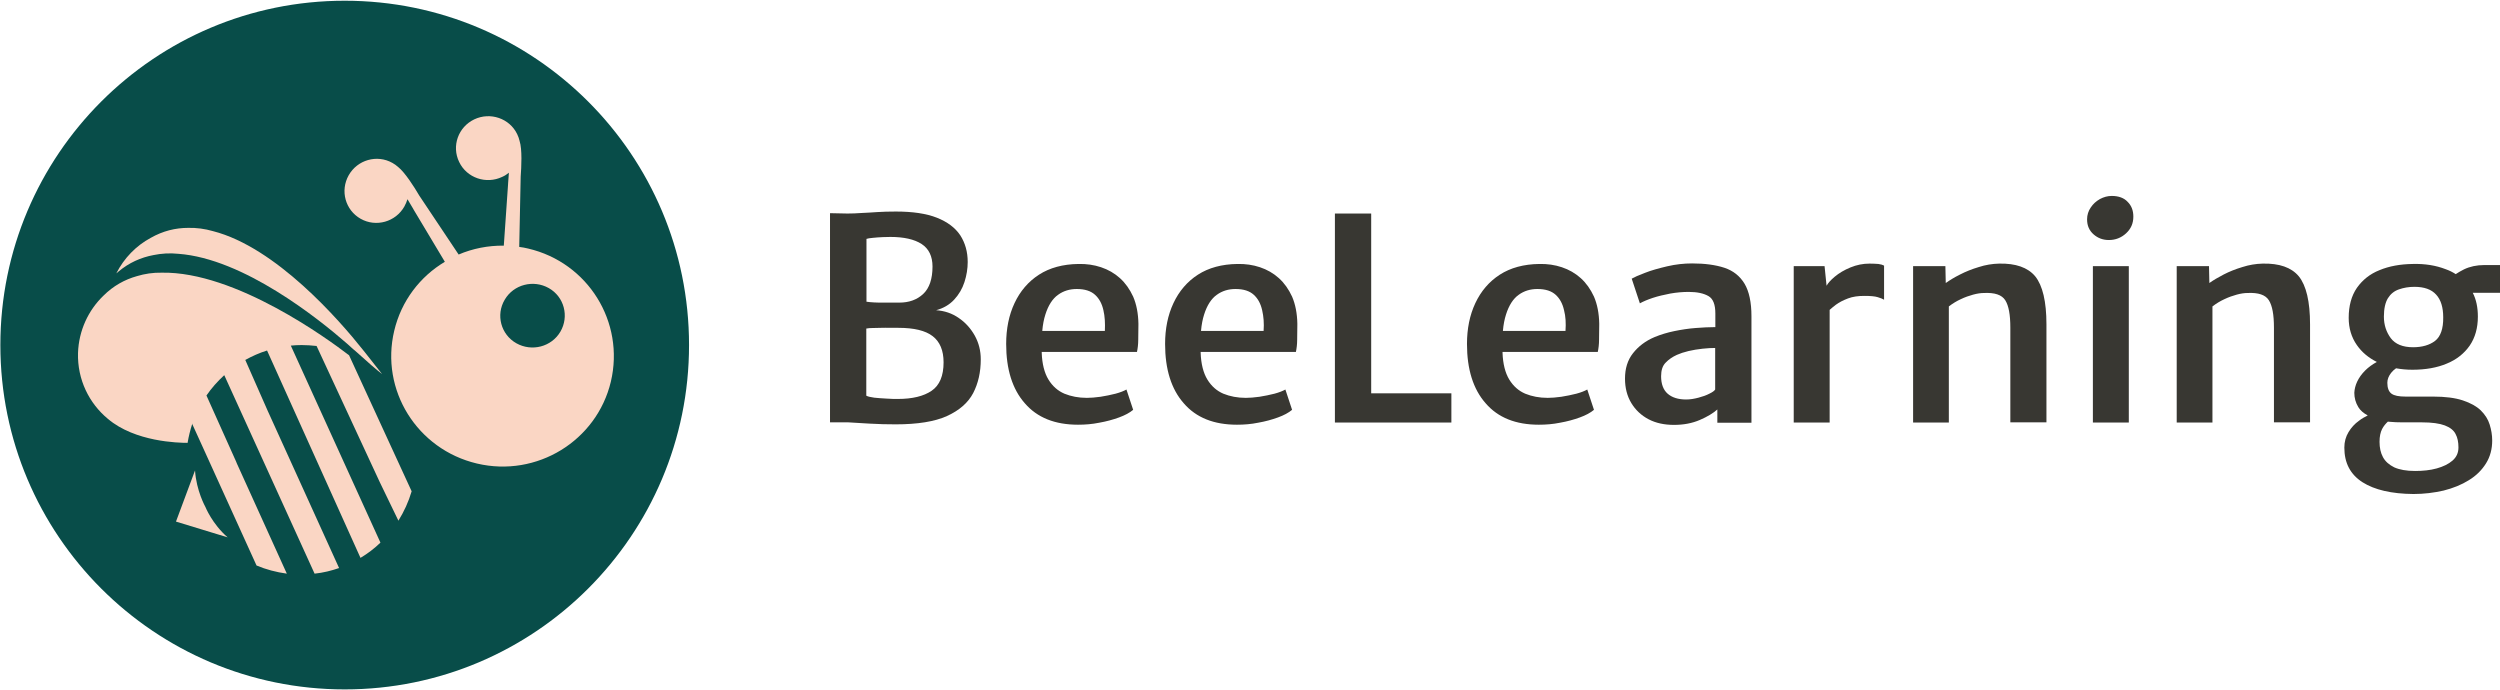
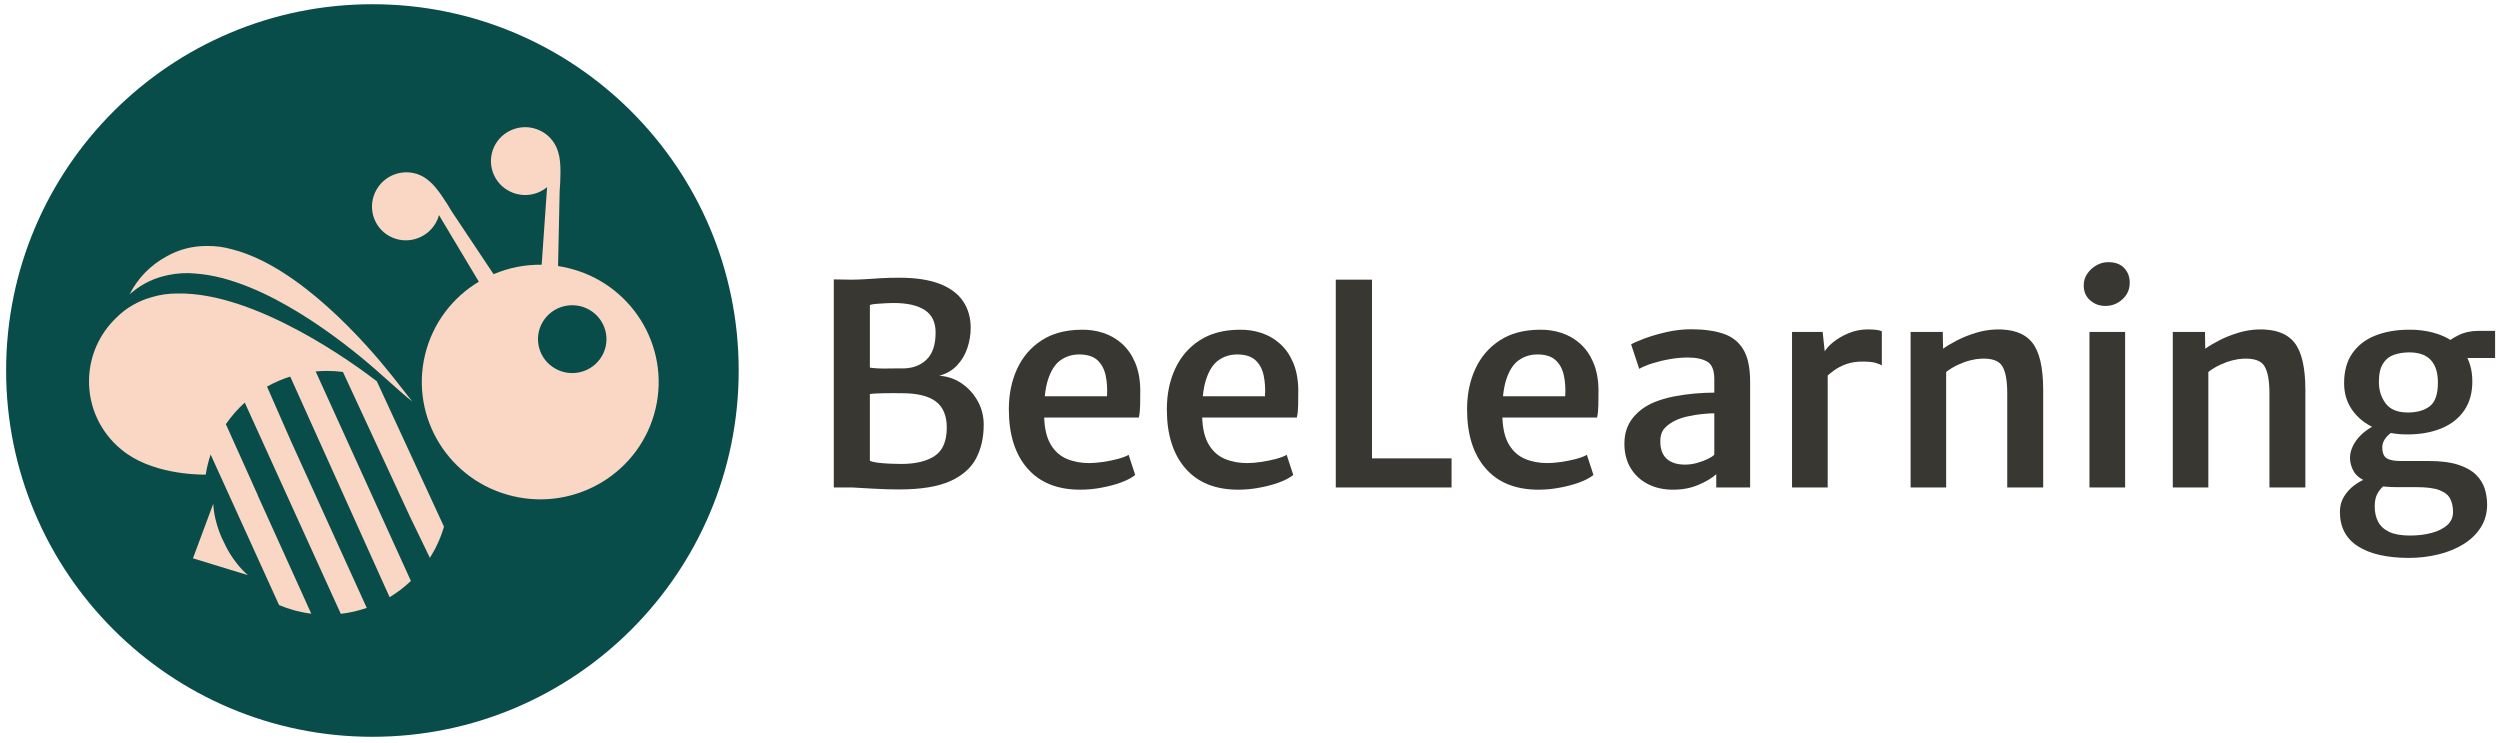
- <svg xmlns="http://www.w3.org/2000/svg" version="1.1" id="Calque_1" x="0px" y="0px" viewBox="0 0 1378 380" style="enable-background:new 0 0 1378 380;" xml:space="preserve">
+ <svg xmlns="http://www.w3.org/2000/svg" version="1.1" id="Calque_1" x="0px" y="0px" viewBox="0 0 1280 380" style="enable-background:new 0 0 1280 380;" xml:space="preserve">
  <style type="text/css">
	.st0{fill:#084D49;}
	.st1{fill:#FAD6C4;}
	.st2{fill:#383732;}
</style>
  <g>
-     <circle class="st0" cx="190" cy="190.2" r="189.8" />
+     <circle class="st0" cx="190.67" cy="189.7" r="187.54" />
    <g>
-       <path class="st1" d="M192.4,195.8C192.4,195.8,192.3,195.8,192.4,195.8L192.4,195.8C192.3,195.8,192.3,195.8,192.4,195.8    c-0.3-0.2-0.5-0.4-0.7-0.5c-10.2-7.8-61.8-45.8-102.6-45c-4.7-0.1-9.3,0.6-13.6,1.9c-6.8,1.9-13.1,5.4-18.5,10.8l0,0    c-8.3,8-13.6,19.2-14,31.6c-0.4,14.6,6.1,27.7,16.5,36.3c15,12.7,38.9,13.2,43.9,13.2c0,0,0,0,0,0c0.6-3.6,1.5-7.2,2.6-10.6    l0.1,0.1c-0.1,0.1-0.1,0.2-0.1,0.2l5.1,11.2l0,0l0,0l30.3,66.7c5.2,2.2,10.9,3.7,16.7,4.5l-27.8-61.3l0.1,0.1l-16.6-37    c2.8-4.1,6.1-7.8,9.8-11.2l0.2,0.4l0,0l49.6,109c4.7-0.5,9.2-1.6,13.5-3.1l-39-85.9l-0.1-0.2l-12.6-28.6c3.8-2.1,7.8-3.9,12-5.2    l51.5,114.3c4-2.4,7.7-5.2,11-8.4l-49.4-108.6c2-0.2,3.9-0.3,6-0.3c2.8,0,5.5,0.2,8.2,0.5l34.8,75l10.3,21.3    c3.1-5,5.6-10.4,7.3-16.2L192.4,195.8C192.3,195.8,192.4,195.8,192.4,195.8z" />
-       <path class="st1" d="M65.3,149.7c5.8-4.9,12.4-7.8,19.3-9.1c4.4-0.9,9-1.2,13.7-0.7c35.8,2.6,77.2,35.7,93.1,49.6l0,0l0,0    c1.2,1.1,2.3,2.1,3.2,2.9l1.1,0.9l0,0l9,8l0,0c2.1,1.8,4.2,3.6,5.9,4.9l-7.8-9.9c-0.8-1-1.6-2.1-2.7-3.4l0,0l0,0    c-13.1-16.5-48-56.6-82.7-65.5c-4.5-1.3-9.1-1.9-13.6-1.8c-7.1,0-14,1.7-20.7,5.5l0,0c-8,4.3-14.7,11.1-19,19.6    C64.5,150.4,64.9,150,65.3,149.7L65.3,149.7z" />
-       <path class="st1" d="M291.1,137c-1.6-0.4-3.2-0.7-4.9-0.9l0.8-38.7c0.4-5.5,0.9-15-0.6-19.7c-0.3-1.2-0.7-2.5-1.3-3.7    c-4.2-8.8-14.9-12.4-23.7-8.2c-8.8,4.2-12.6,14.7-8.3,23.5c4.2,8.8,14.9,12.4,23.7,8.2c1.4-0.6,2.6-1.4,3.7-2.3l-0.4,5.4l0,0    l-0.1,1.6l0,0l-2.3,33.2c-8.7-0.1-17.2,1.6-24.9,4.9l-21.7-32.5c-2.8-4.8-7.9-12.8-11.7-15.8c-0.9-0.8-2-1.6-3.1-2.2    c-8.5-4.8-19.3-1.7-24.1,6.8s-1.9,19.2,6.6,24s19.3,1.7,24.1-6.8c0.7-1.3,1.3-2.7,1.7-4l2.8,4.7l0,0l0.8,1.4l0,0l17,28.4    c-13.6,8.1-24,21.5-27.9,38c-7.8,32.7,12.6,65.4,45.6,73.2s66-12.5,73.8-45.1C344.5,177.5,324.1,144.7,291.1,137z M308.9,182.8    c-4.9,8.4-15.8,11.2-24.3,6.4s-11.4-15.6-6.4-24c4.9-8.4,15.8-11.2,24.3-6.4S313.8,174.4,308.9,182.8z" />
-       <path class="st1" d="M113.2,279.4c0,0-5-8.9-5.7-20.1L97,287.5l28.5,8.7C117,288.9,113.2,279.4,113.2,279.4z" />
+       <path class="st1" d="M193.04,195.31c-0.02-0.02-0.05-0.04-0.08-0.06l0-0.01c0,0-0.01,0-0.01-0.01c-0.18-0.14-0.38-0.3-0.61-0.47    c-10.04-7.71-61.05-45.24-101.31-44.49c-4.67-0.05-9.18,0.62-13.44,1.9c-6.73,1.91-12.91,5.33-18.22,10.68l0,0    c-8.22,7.91-13.46,18.93-13.78,31.24c-0.38,14.39,6.03,27.38,16.32,35.89c14.84,12.59,38.43,13.07,43.37,13.03    c0.01,0,0.03,0,0.04,0c0.57-3.6,1.44-7.1,2.59-10.48l0.05,0.12c-0.05,0.11-0.07,0.17-0.07,0.17l5.05,11.1l0,0h0l29.94,65.87    c5.18,2.19,10.72,3.7,16.5,4.42l-27.42-60.58l0.09,0.05l-16.41-36.51c2.79-4.05,6.04-7.75,9.68-11.04l0.2,0.44c0,0,0,0,0,0    l48.96,107.71c4.6-0.53,9.05-1.56,13.3-3.03l-38.56-84.83l-0.1-0.21l-12.4-28.27c3.74-2.1,7.71-3.83,11.87-5.14l50.89,112.96    c3.93-2.37,7.59-5.16,10.9-8.31l-48.76-107.27c1.94-0.18,3.9-0.27,5.89-0.27c2.74,0,5.43,0.18,8.07,0.52l34.33,74.11l10.19,21.08    c3.11-4.9,5.56-10.27,7.22-15.97l-34.35-74.37C193,195.29,193.02,195.3,193.04,195.31z" />
+       <path class="st1" d="M67.47,149.75c5.78-4.85,12.24-7.71,19.11-9c4.35-0.89,8.91-1.15,13.56-0.69c35.33,2.52,76.3,35.31,91.98,49    h0l0,0c1.23,1.08,2.31,2.03,3.21,2.85l1.06,0.94l0,0l8.87,7.87l0,0c2.09,1.81,4.19,3.57,5.81,4.84l-7.71-9.82    c-0.74-0.96-1.63-2.1-2.65-3.38l0,0v0c-12.97-16.27-47.41-55.86-81.72-64.67c-4.49-1.29-9.02-1.85-13.46-1.75    c-6.99,0.04-13.86,1.69-20.41,5.44l0,0c-7.91,4.28-14.54,10.93-18.76,19.32C66.72,150.37,67.1,150.06,67.47,149.75L67.47,149.75z" />
+       <path class="st1" d="M290.55,137.15c-1.61-0.38-3.21-0.68-4.82-0.93l0.81-38.24c0.43-5.44,0.89-14.84-0.57-19.41    c-0.29-1.22-0.71-2.43-1.28-3.6c-4.19-8.65-14.67-12.29-23.39-8.14c-8.73,4.15-12.4,14.53-8.21,23.17    c4.19,8.65,14.67,12.29,23.39,8.14c1.33-0.63,2.55-1.42,3.64-2.31l-0.39,5.38v0l-0.11,1.56l0,0l-2.29,32.76    c-8.6-0.11-16.97,1.6-24.62,4.85l-21.43-32.13c-2.76-4.71-7.77-12.68-11.58-15.59c-0.93-0.84-1.97-1.59-3.11-2.23    c-8.39-4.69-19.06-1.69-23.84,6.71s-1.85,19.01,6.53,23.7c8.39,4.69,19.06,1.69,23.84-6.71c0.73-1.28,1.28-2.62,1.66-3.98    l2.76,4.64l0,0l0.8,1.34l0,0l16.82,28.09c-13.4,8.05-23.66,21.21-27.56,37.52c-7.7,32.28,12.47,64.65,45.06,72.3    c32.59,7.65,65.25-12.32,72.95-44.6C343.31,177.16,323.14,144.79,290.55,137.15z M308.14,182.37    c-4.86,8.29-15.59,11.11-23.96,6.29c-8.37-4.82-11.22-15.45-6.36-23.74s15.59-11.11,23.96-6.29    C310.15,163.45,313,174.08,308.14,182.37z" />
+       <path class="st1" d="M114.77,277.85c0,0-4.98-8.8-5.59-19.9l-10.39,27.91l28.12,8.61C118.61,287.23,114.77,277.85,114.77,277.85z" />
    </g>
  </g>
  <g>
-     <path class="st2" d="M528.5,175.3c-3.7-2.6-7.9-4-12.5-4.3c4-1.1,7.3-3,9.9-5.8c2.6-2.8,4.5-6,5.7-9.7c1.2-3.7,1.8-7.4,1.8-11.1   c0-5.6-1.4-10.5-4.1-14.7c-2.8-4.2-7.1-7.4-12.9-9.7c-5.8-2.3-13.4-3.4-22.6-3.4c-3.8,0-7.3,0.1-10.3,0.3c-3.1,0.2-5.9,0.4-8.6,0.5   c-2.7,0.2-5.3,0.3-7.8,0.3l-9.6-0.2v115.3h10.1c2.8,0.2,6.7,0.4,11.7,0.7c5,0.3,9.8,0.4,14.4,0.4c12,0,21.5-1.5,28.3-4.6   c6.8-3.1,11.6-7.3,14.4-12.6c2.8-5.4,4.2-11.6,4.2-18.6c0-4.8-1.1-9.1-3.3-13.1C535.1,181.1,532.2,177.8,528.5,175.3z M477.5,131.7   c0.7-0.2,1.9-0.5,3.6-0.6c1.8-0.2,3.6-0.3,5.5-0.4c1.9-0.1,3.3-0.1,4.2-0.1c7.4,0,13.2,1.3,17.2,3.9c4,2.6,6,6.8,6,12.4   c0,6.8-1.7,11.9-5.1,15.1c-3.4,3.2-7.8,4.8-13.2,4.8c-1.2,0-2.6,0-4.2,0c-1.5,0-3.2,0-4.8,0c-1.7,0-3.3,0-4.9-0.1   c-1.6-0.1-3-0.2-4.2-0.4V131.7z M513.5,215.4c-4.4,3-10.6,4.5-18.6,4.5c-1.8,0-3.9,0-6.3-0.2c-2.4-0.1-4.6-0.3-6.7-0.5   c-2.1-0.3-3.5-0.6-4.4-1.1h0v-37c1-0.2,2.2-0.3,3.6-0.3s3-0.1,4.6-0.1c1.7,0,3.3-0.1,5,0c1.6,0,3.1,0,4.5,0   c8.6,0,14.9,1.5,18.9,4.6c4,3.1,6,7.9,6,14.4C520.1,207.2,517.9,212.4,513.5,215.4z" />
-     <path class="st2" d="M617.3,153.3c-3-2.7-6.5-4.7-10.4-6c-3.9-1.3-8-1.9-12.4-1.8c-8.6,0.1-15.9,2.1-21.8,5.9   c-5.9,3.8-10.4,9.1-13.5,15.7c-3.1,6.6-4.6,14.1-4.6,22.5c0,13.9,3.4,24.9,10.3,32.7c6.8,7.9,16.6,11.8,29.3,11.8   c3.9,0,7.8-0.3,11.7-1.1c4-0.7,7.6-1.7,10.9-2.9s5.9-2.6,7.8-4.2l-3.7-11.2c-1.4,0.8-3.4,1.6-6,2.3c-2.6,0.7-5.4,1.2-8.3,1.7   c-2.9,0.4-5.4,0.6-7.5,0.6c-4.6,0-8.7-0.8-12.4-2.3c-3.7-1.6-6.6-4.2-8.8-7.8c-2.2-3.6-3.5-8.6-3.7-14.8c0-0.1,0-0.3,0-0.4h52.5   c0.4-1.9,0.7-4.2,0.7-6.8c0-2.6,0.1-5.5,0.1-8.7c-0.1-5.8-1.1-10.8-2.9-15C622.7,159.4,620.3,156,617.3,153.3z M609,182.4h-34.5   c0.3-3.5,0.9-6.5,1.7-9c1.6-5.1,4-8.8,7-10.9c3-2.2,6.5-3.2,10.3-3.2c4.5,0,7.8,1.1,10.1,3.2c2.3,2.1,3.8,4.9,4.6,8.5   C609,174.4,609.2,178.2,609,182.4z" />
-     <path class="st2" d="M704.9,153.3c-3-2.7-6.5-4.7-10.4-6c-3.9-1.3-8-1.9-12.4-1.8c-8.6,0.1-15.9,2.1-21.8,5.9   c-5.9,3.8-10.4,9.1-13.5,15.7c-3.1,6.6-4.6,14.1-4.6,22.5c0,13.9,3.4,24.9,10.3,32.7c6.8,7.9,16.6,11.8,29.3,11.8   c3.9,0,7.8-0.3,11.7-1.1c4-0.7,7.6-1.7,10.9-2.9s5.9-2.6,7.8-4.2l-3.7-11.2c-1.4,0.8-3.4,1.6-6,2.3c-2.6,0.7-5.4,1.2-8.3,1.7   c-2.9,0.4-5.4,0.6-7.5,0.6c-4.6,0-8.7-0.8-12.4-2.3c-3.7-1.6-6.6-4.2-8.8-7.8c-2.2-3.6-3.5-8.6-3.7-14.8c0-0.1,0-0.3,0-0.4h52.5   c0.4-1.9,0.7-4.2,0.7-6.8c0-2.6,0.1-5.5,0.1-8.7c-0.1-5.8-1.1-10.8-2.9-15C710.3,159.4,707.9,156,704.9,153.3z M696.5,182.4H662   c0.3-3.5,0.9-6.5,1.7-9c1.6-5.1,4-8.8,7-10.9c3-2.2,6.5-3.2,10.3-3.2c4.5,0,7.8,1.1,10.1,3.2c2.3,2.1,3.8,4.9,4.6,8.5   C696.5,174.4,696.8,178.2,696.5,182.4z" />
-     <polygon class="st2" points="755.8,117.7 735.8,117.7 735.8,232.9 800,232.9 800,216.8 755.8,216.8  " />
-     <path class="st2" d="M871.3,153.3c-3-2.7-6.5-4.7-10.4-6c-3.9-1.3-8-1.9-12.4-1.8c-8.6,0.1-15.9,2.1-21.8,5.9   c-5.9,3.8-10.4,9.1-13.5,15.7c-3.1,6.6-4.6,14.1-4.6,22.5c0,13.9,3.4,24.9,10.3,32.7c6.8,7.9,16.6,11.8,29.3,11.8   c3.9,0,7.8-0.3,11.7-1.1c4-0.7,7.6-1.7,10.9-2.9s5.9-2.6,7.8-4.2l-3.7-11.2c-1.4,0.8-3.4,1.6-6,2.3c-2.6,0.7-5.4,1.2-8.3,1.7   c-2.9,0.4-5.4,0.6-7.5,0.6c-4.6,0-8.7-0.8-12.4-2.3c-3.7-1.6-6.6-4.2-8.8-7.8c-2.2-3.6-3.5-8.6-3.7-14.8c0-0.1,0-0.3,0-0.4h52.5   c0.4-1.9,0.7-4.2,0.7-6.8c0-2.6,0.1-5.5,0.1-8.7c-0.1-5.8-1.1-10.8-2.9-15C876.7,159.4,874.3,156,871.3,153.3z M862.9,182.4h-34.5   c0.3-3.5,0.9-6.5,1.7-9c1.6-5.1,4-8.8,7-10.9c3-2.2,6.5-3.2,10.3-3.2c4.5,0,7.8,1.1,10.1,3.2c2.3,2.1,3.8,4.9,4.6,8.5   C863,174.4,863.2,178.2,862.9,182.4z" />
-     <path class="st2" d="M950.5,147.6c-4.9-1.6-10.8-2.4-17.8-2.4c-4.5,0-9.1,0.5-13.8,1.6c-4.6,1.1-8.7,2.2-12.2,3.6   c-3.5,1.3-5.9,2.4-7.3,3.2l4.5,13.6c1.8-1,4.1-2,7.1-3c3-1,6.2-1.7,9.7-2.4c3.5-0.6,6.8-0.9,10.1-0.9c4.7,0,8.3,0.8,10.9,2.3   c2.6,1.5,3.8,4.7,3.8,9.6v7.5l0,0c-3.4,0-7,0.2-10.9,0.5c-3.9,0.3-7.8,0.9-11.7,1.7c-3.9,0.8-7.5,1.9-10.9,3.3   c-5,2.1-8.9,5.1-11.9,8.9s-4.4,8.5-4.4,14c0,5.2,1.2,9.7,3.5,13.5c2.3,3.8,5.5,6.8,9.5,8.9c4,2.1,8.7,3.1,14,3.1   c5.3,0,10-0.9,14.2-2.7c4.2-1.8,7.5-3.8,9.7-5.8l0,0v7.3h18.8v-58.7c0-7.7-1.3-13.7-3.8-17.9C959,152.1,955.3,149.2,950.5,147.6z    M942.2,217c-1.7,0.9-3.7,1.6-6,2.2c-2.3,0.6-4.5,1-6.8,1c-4.4,0-7.8-1.1-10.2-3.2c-2.4-2.1-3.6-5.4-3.6-9.6c0-3.3,0.8-5.8,2.5-7.5   c1.7-1.8,3.8-3.2,6.2-4.3c1.8-0.8,3.9-1.5,6.4-2.1c2.5-0.6,5.1-1,7.8-1.3c2.7-0.3,5-0.4,6.9-0.4l0,0v22.9   C945,215.4,943.9,216.2,942.2,217z" />
-     <path class="st2" d="M1030.5,145.3c-3.6,0-7.1,0.7-10.5,2.1c-3.4,1.4-6.3,3.1-8.8,5.2c-2,1.7-3.5,3.3-4.4,4.9l-1.1-10.8h-17v86.2   h19.8v-62.1c1-0.9,2.1-1.8,3.4-2.8c1.9-1.4,4.1-2.5,6.7-3.5s5.6-1.4,9-1.4s5.8,0.2,7.4,0.7c1.6,0.5,2.7,0.9,3.5,1.4v-18.8   c-0.7-0.4-1.7-0.7-3.1-0.9C1034,145.4,1032.4,145.3,1030.5,145.3z" />
-     <path class="st2" d="M1101.9,145.3c-3.8,0.1-7.5,0.7-11.2,1.9c-3.7,1.1-7.2,2.5-10.3,4.1c-3.2,1.6-5.8,3.2-7.9,4.7l-0.2-9.3h-17.8   v86.2h19.7v-64c2.1-1.6,4.2-2.9,6.6-4c2.3-1.1,4.6-1.9,6.8-2.5c2.2-0.6,4.2-0.9,5.9-0.9c6-0.3,9.9,1,11.8,4c1.9,3,2.8,8,2.8,15.1   v52.2h19.9v-54c0-12.6-2.1-21.4-6.2-26.5C1117.7,147.4,1111,145.1,1101.9,145.3z" />
-     <path class="st2" d="M1164,108c-2.3,0-4.4,0.6-6.5,1.7c-2.1,1.2-3.8,2.7-5.1,4.7c-1.3,1.9-2,4.1-2,6.5c0,3.5,1.2,6.2,3.6,8.3   c2.4,2.1,5.2,3.1,8.4,3.1c3.6,0,6.8-1.2,9.5-3.7c2.7-2.5,4-5.5,4-9.2c0-3.3-1-6-3.1-8.1C1170.8,109.1,1167.8,108,1164,108z" />
-     <rect x="1153.6" y="146.7" class="st2" width="19.8" height="86.2" />
-     <path class="st2" d="M1247.2,145.3c-3.8,0.1-7.5,0.7-11.2,1.9c-3.7,1.1-7.2,2.5-10.3,4.1s-5.8,3.2-7.9,4.7l-0.2-9.3h-17.8v86.2   h19.7v-64c2.1-1.6,4.2-2.9,6.6-4c2.3-1.1,4.6-1.9,6.8-2.5c2.2-0.6,4.2-0.9,5.9-0.9c6-0.3,9.9,1,11.8,4c1.9,3,2.8,8,2.8,15.1v52.2   h19.9v-54c0-12.6-2.1-21.4-6.2-26.5C1263,147.4,1256.4,145.1,1247.2,145.3z" />
-     <path class="st2" d="M1378.5,146.1h-9.2c-4.1,0-7.9,0.8-11.2,2.4c-1.8,0.9-3.3,1.8-4.5,2.6c-1.7-1.1-3.5-2-5.5-2.7   c-5.4-2.1-11.5-3.1-18.3-2.9c-6.8,0.1-12.9,1.2-18.2,3.4c-5.3,2.1-9.4,5.4-12.5,9.8c-3,4.4-4.5,9.9-4.5,16.5c0,5.7,1.5,10.7,4.5,15   c2.7,3.9,6.4,7,11,9.3c-2.5,1.4-4.6,2.9-6.4,4.7c-2,2-3.4,4-4.4,6.1c-1,2.1-1.5,4.2-1.6,6.2c0,2.8,0.7,5.4,2.2,7.9   c1.1,1.8,2.8,3.3,5.2,4.6c-1.6,0.8-3.3,1.7-4.8,2.9c-2.4,1.7-4.3,3.8-5.8,6.3c-1.5,2.5-2.3,5.3-2.3,8.5c0,8.5,3.3,14.8,10,19.1   c6.6,4.2,16,6.4,28.1,6.5c5.8,0,11.4-0.7,16.6-1.9c5.2-1.3,9.9-3.2,13.9-5.7c4.1-2.5,7.2-5.6,9.5-9.3c2.3-3.7,3.4-7.9,3.4-12.6   c0-3-0.5-5.9-1.4-8.8c-0.9-2.9-2.5-5.4-4.9-7.8c-2.4-2.3-5.7-4.1-9.9-5.5c-4.2-1.4-9.7-2.1-16.3-2.1H1326c-3.7,0-6.3-0.5-7.8-1.6   c-1.5-1.1-2.3-3.1-2.3-6c0-1.9,0.7-3.7,2.1-5.5c0.8-1,1.7-1.8,2.7-2.5c2.8,0.5,5.8,0.8,9,0.8c7.2,0,13.6-1.1,19-3.4   c5.4-2.2,9.6-5.6,12.6-9.9c3-4.4,4.5-9.7,4.5-16c0-5-0.9-9.4-2.8-13.1h15.4V146.1z M1334.9,232.8c5.6,0,9.8,0.6,12.7,1.7   s4.9,2.7,5.9,4.7c1.1,2,1.6,4.5,1.6,7.4c0,3-1.1,5.4-3.3,7.3c-2.2,1.9-5.1,3.3-8.7,4.3c-3.6,1-7.6,1.4-11.9,1.4   c-4.8,0-8.6-0.7-11.5-2c-2.8-1.4-4.9-3.2-6.2-5.6c-1.3-2.4-1.9-5.2-1.9-8.5c0-2.9,0.5-5.2,1.4-7c0.9-1.7,2-3,3.2-4.1   c0.4,0,0.7,0.1,1.1,0.1c2,0.2,4.3,0.3,7,0.3H1334.9z M1342.2,187.9c-3,2.3-7.1,3.5-12.1,3.5c-5.7,0-9.8-1.7-12.3-5   c-2.5-3.4-3.8-7.3-3.8-11.9c0-4.4,0.8-7.8,2.2-10.1c1.5-2.4,3.5-4,6.1-4.9c2.6-0.9,5.4-1.4,8.5-1.4c5.4,0,9.4,1.4,12,4.3   c2.6,2.8,3.9,7,3.9,12.5C1346.8,181.2,1345.2,185.6,1342.2,187.9z" />
+     <path class="st2" d="M426.9,249.57V143.05l8.88,0.14c2.34,0,4.74-0.08,7.2-0.24c2.46-0.17,5.09-0.34,7.91-0.5   c2.81-0.17,5.99-0.26,9.52-0.26c8.49,0,15.44,1.06,20.83,3.18c5.4,2.13,9.36,5.12,11.92,8.95c2.55,3.85,3.83,8.37,3.83,13.58   c0,3.44-0.56,6.85-1.68,10.23c-1.12,3.39-2.87,6.36-5.26,8.91c-2.38,2.55-5.44,4.33-9.16,5.34c4.3,0.29,8.15,1.61,11.57,3.97   c3.41,2.37,6.13,5.38,8.16,9.05c2.03,3.68,3.04,7.71,3.04,12.1c0,6.5-1.3,12.22-3.9,17.19c-2.6,4.96-7.04,8.86-13.31,11.68   c-6.28,2.81-14.98,4.22-26.1,4.22c-4.3,0-8.73-0.13-13.32-0.4c-4.58-0.26-8.19-0.47-10.81-0.61H426.9z M445.38,188.22   c1.14,0.19,2.44,0.31,3.9,0.38c1.46,0.08,2.96,0.1,4.51,0.08c1.56-0.02,3.05-0.05,4.47-0.05c1.43,0,2.72,0,3.87,0   c5.01,0,9.08-1.49,12.21-4.47c3.13-2.97,4.69-7.62,4.69-13.92c0-5.24-1.85-9.08-5.55-11.49c-3.7-2.4-8.99-3.61-15.86-3.61   c-0.82,0-2.09,0.03-3.83,0.1s-3.42,0.19-5.05,0.33c-1.62,0.14-2.74,0.34-3.36,0.57V188.22z M445.38,235.89   c0.76,0.43,2.11,0.77,4.04,1.01c1.93,0.23,4,0.4,6.19,0.5c2.19,0.09,4.13,0.14,5.8,0.14c7.35,0,13.08-1.38,17.18-4.11   c4.11-2.75,6.16-7.59,6.16-14.51c0-6.06-1.86-10.51-5.58-13.34c-3.72-2.84-9.55-4.26-17.47-4.26c-1.24,0-2.62-0.01-4.15-0.03   c-1.53-0.02-3.06-0.01-4.59,0.03c-1.53,0.05-2.95,0.09-4.26,0.14c-1.31,0.05-2.42,0.15-3.33,0.29V235.89z" />
+     <path class="st2" d="M553.12,250.72c-11.75,0-20.78-3.64-27.1-10.92c-6.33-7.27-9.49-17.36-9.49-30.24   c0-7.74,1.42-14.66,4.26-20.76c2.84-6.12,6.99-10.94,12.46-14.5c5.47-3.57,12.18-5.38,20.15-5.48c4.06-0.1,7.88,0.45,11.49,1.64   c3.6,1.19,6.8,3.04,9.59,5.55c2.8,2.51,5.03,5.71,6.69,9.59c1.67,3.89,2.56,8.52,2.65,13.85c0,2.96-0.02,5.65-0.07,8.05   c-0.05,2.41-0.26,4.51-0.65,6.27h-56.27l1.43-10.88h38.52c0.23-3.82,0.01-7.36-0.68-10.63c-0.69-3.27-2.1-5.88-4.22-7.84   c-2.13-1.96-5.24-2.94-9.35-2.94c-3.58,0-6.76,0.99-9.56,2.97c-2.79,1.98-4.94,5.35-6.44,10.09c-1.5,4.75-2.14,11.28-1.9,19.59   c0.24,5.72,1.39,10.27,3.44,13.63c2.05,3.37,4.77,5.77,8.16,7.2c3.39,1.43,7.21,2.14,11.45,2.14c1.96,0,4.27-0.19,6.94-0.57   s5.23-0.9,7.66-1.54c2.44-0.65,4.29-1.35,5.58-2.12l3.37,10.31c-1.77,1.43-4.18,2.72-7.23,3.83c-3.06,1.12-6.41,2.02-10.06,2.68   C560.31,250.39,556.7,250.72,553.12,250.72z" />
+     <path class="st2" d="M634.02,250.72c-11.75,0-20.78-3.64-27.1-10.92c-6.33-7.27-9.49-17.36-9.49-30.24   c0-7.74,1.42-14.66,4.26-20.76c2.84-6.12,6.99-10.94,12.46-14.5c5.47-3.57,12.18-5.38,20.15-5.48c4.06-0.1,7.88,0.45,11.49,1.64   c3.6,1.19,6.8,3.04,9.59,5.55c2.8,2.51,5.03,5.71,6.69,9.59c1.67,3.89,2.56,8.52,2.65,13.85c0,2.96-0.02,5.65-0.07,8.05   c-0.05,2.41-0.26,4.51-0.65,6.27h-56.27l1.43-10.88h38.52c0.23-3.82,0.01-7.36-0.68-10.63c-0.69-3.27-2.1-5.88-4.22-7.84   c-2.13-1.96-5.24-2.94-9.35-2.94c-3.58,0-6.76,0.99-9.56,2.97c-2.79,1.98-4.94,5.35-6.44,10.09c-1.5,4.75-2.14,11.28-1.9,19.59   c0.24,5.72,1.39,10.27,3.44,13.63s4.77,5.77,8.16,7.2c3.39,1.43,7.21,2.14,11.45,2.14c1.96,0,4.27-0.19,6.95-0.57   c2.67-0.38,5.23-0.9,7.66-1.54c2.44-0.65,4.29-1.35,5.58-2.12l3.37,10.31c-1.77,1.43-4.18,2.72-7.23,3.83   c-3.06,1.12-6.41,2.02-10.06,2.68C641.21,250.39,637.6,250.72,634.02,250.72z" />
+     <path class="st2" d="M683.92,249.57V143.19h18.54v91.5h40.74v14.89H683.92z" />
+     <path class="st2" d="M787.73,250.72c-11.75,0-20.78-3.64-27.1-10.92c-6.33-7.27-9.49-17.36-9.49-30.24   c0-7.74,1.42-14.66,4.26-20.76c2.84-6.12,6.99-10.94,12.46-14.5c5.47-3.57,12.18-5.38,20.15-5.48c4.06-0.1,7.88,0.45,11.49,1.64   c3.6,1.19,6.8,3.04,9.59,5.55c2.8,2.51,5.03,5.71,6.69,9.59c1.67,3.89,2.56,8.52,2.65,13.85c0,2.96-0.02,5.65-0.07,8.05   c-0.05,2.41-0.26,4.51-0.65,6.27h-56.27l1.43-10.88h38.52c0.23-3.82,0.01-7.36-0.68-10.63c-0.69-3.27-2.1-5.88-4.22-7.84   c-2.13-1.96-5.24-2.94-9.35-2.94c-3.58,0-6.76,0.99-9.56,2.97c-2.79,1.98-4.94,5.35-6.44,10.09c-1.5,4.75-2.14,11.28-1.9,19.59   c0.24,5.72,1.39,10.27,3.44,13.63s4.77,5.77,8.16,7.2c3.39,1.43,7.21,2.14,11.45,2.14c1.96,0,4.27-0.19,6.95-0.57   c2.67-0.38,5.23-0.9,7.66-1.54c2.44-0.65,4.29-1.35,5.58-2.12l3.37,10.31c-1.77,1.43-4.18,2.72-7.23,3.83   c-3.06,1.12-6.41,2.02-10.06,2.68C794.92,250.39,791.31,250.72,787.73,250.72z" />
+     <path class="st2" d="M856.6,250.72c-4.86,0-9.18-0.97-12.92-2.9c-3.75-1.92-6.68-4.66-8.8-8.19c-2.13-3.53-3.19-7.68-3.19-12.46   c0-5.06,1.36-9.36,4.08-12.89s6.37-6.28,10.95-8.24c3.11-1.28,6.46-2.28,10.06-3.01c3.6-0.71,7.22-1.22,10.84-1.54   c3.63-0.3,6.99-0.47,10.1-0.47l3.51,4.44l-3.51,6.16c-1.81,0-3.95,0.13-6.41,0.38c-2.46,0.27-4.85,0.66-7.2,1.19   c-2.34,0.52-4.32,1.17-5.94,1.93c-2.24,1-4.15,2.31-5.73,3.94c-1.57,1.62-2.36,3.94-2.36,6.94c0,3.96,1.1,6.93,3.29,8.91   s5.33,2.97,9.38,2.97c2.1,0,4.2-0.3,6.3-0.9c2.1-0.59,3.94-1.29,5.51-2.07c1.58-0.79,2.63-1.49,3.15-2.12l3.44,3.87l-2.44,6.15   c-2.1,1.91-5.09,3.71-8.98,5.37C865.84,249.89,861.47,250.72,856.6,250.72z M896.05,249.57h-17.33v-11.89h-1v-43.6   c0-4.49-1.18-7.45-3.54-8.87c-2.37-1.43-5.72-2.16-10.06-2.16c-3.01,0-6.12,0.29-9.34,0.86c-3.22,0.57-6.21,1.31-8.95,2.18   c-2.74,0.89-4.93,1.81-6.55,2.76l-4.15-12.53c1.29-0.77,3.54-1.76,6.76-2.97c3.22-1.22,6.97-2.32,11.24-3.3s8.51-1.47,12.71-1.47   c6.44,0,11.91,0.75,16.4,2.23c4.49,1.48,7.91,4.15,10.28,8.02c2.36,3.87,3.54,9.38,3.54,16.54V249.57z" />
+     <path class="st2" d="M917.52,249.57v-79.61h15.68l1.15,10.88l1.43,5.29v63.44H917.52z M934.78,193.23l-1-12.39   c0.76-1.77,2.3-3.59,4.59-5.48s5-3.47,8.12-4.77c3.13-1.28,6.36-1.93,9.7-1.93c1.67,0,3.15,0.07,4.44,0.22   c1.29,0.14,2.24,0.41,2.87,0.78v17.4c-0.72-0.43-1.79-0.85-3.22-1.28c-1.43-0.43-3.7-0.65-6.81-0.65c-3.1,0-5.86,0.44-8.27,1.33   c-2.41,0.89-4.49,1.96-6.23,3.23C937.22,190.95,935.82,192.13,934.78,193.23z" />
+     <path class="st2" d="M978.23,249.57v-79.61h16.47l0.15,8.59c1.91-1.39,4.33-2.83,7.27-4.33s6.12-2.77,9.56-3.82   c3.43-1.05,6.89-1.62,10.38-1.72c8.45-0.23,14.57,1.97,18.36,6.63c3.79,4.65,5.69,12.79,5.69,24.45v49.83h-18.4v-48.25   c0-6.54-0.87-11.2-2.61-13.96c-1.75-2.77-5.38-4.01-10.92-3.73c-1.58,0.06-3.39,0.34-5.44,0.86c-2.06,0.52-4.14,1.28-6.26,2.26   c-2.13,0.98-4.14,2.2-6.05,3.68v59.14H978.23z" />
+     <path class="st2" d="M1077.96,156.64c-3.01,0-5.61-0.96-7.8-2.87c-2.2-1.9-3.3-4.46-3.3-7.66c0-2.19,0.61-4.19,1.83-5.98   c1.22-1.79,2.78-3.23,4.69-4.3c1.91-1.07,3.91-1.61,6.01-1.61c3.58,0,6.31,1,8.2,3.01c1.88,2,2.83,4.51,2.83,7.52   c0,3.39-1.24,6.22-3.72,8.48C1084.21,155.51,1081.3,156.64,1077.96,156.64z M1069.8,249.57v-79.61h18.26v79.61H1069.8z" />
+     <path class="st2" d="M1112.47,249.57v-79.61h16.47l0.15,8.59c1.91-1.39,4.33-2.83,7.27-4.33c2.94-1.5,6.12-2.77,9.56-3.82   c3.43-1.05,6.89-1.62,10.38-1.72c8.45-0.23,14.57,1.97,18.36,6.63c3.79,4.65,5.69,12.79,5.69,24.45v49.83h-18.4v-48.25   c0-6.54-0.87-11.2-2.61-13.96c-1.75-2.77-5.38-4.01-10.92-3.73c-1.58,0.06-3.39,0.34-5.44,0.86c-2.06,0.52-4.14,1.28-6.26,2.26   c-2.13,0.98-4.14,2.2-6.05,3.68v59.14H1112.47z" />
+     <path class="st2" d="M1233.18,285.66c-11.17-0.06-19.82-2.05-25.95-5.98c-6.14-3.94-9.2-9.82-9.2-17.65c0-2.91,0.7-5.51,2.11-7.81   c1.41-2.28,3.2-4.23,5.37-5.83c2.17-1.61,4.43-2.81,6.76-3.62l11.17,1.43c-0.91,0.82-1.96,1.72-3.15,2.73   c-1.19,1-2.23,2.31-3.11,3.94c-0.89,1.62-1.32,3.76-1.32,6.44c0,3.01,0.58,5.62,1.75,7.83c1.17,2.23,3.06,3.95,5.69,5.2   c2.62,1.24,6.15,1.86,10.59,1.86c4.01,0,7.68-0.44,11.03-1.33c3.34-0.89,6.01-2.21,8.02-3.97c2-1.77,3.01-4.01,3.01-6.74   c0-2.67-0.49-4.95-1.47-6.83c-0.98-1.89-2.8-3.34-5.48-4.37c-2.67-1.03-6.59-1.54-11.74-1.54h-9.67c-2.44,0-4.59-0.08-6.44-0.26   c-1.86-0.16-3.55-0.44-5.09-0.82c-0.71-0.2-1.3-0.44-1.75-0.76s-1.04-0.56-1.75-0.75c-3.58-1.29-6.04-3.08-7.37-5.34   c-1.34-2.27-2-4.7-2-7.27c0.05-1.86,0.52-3.76,1.43-5.72c0.91-1.96,2.27-3.85,4.08-5.66c1.81-1.81,4.03-3.41,6.66-4.79l10.95,2.44   c-1.77,0.71-3.31,1.86-4.62,3.47c-1.31,1.6-1.97,3.27-1.97,5.05c0,2.72,0.72,4.57,2.15,5.55s3.84,1.47,7.23,1.47h14.32   c6.15,0,11.19,0.63,15.1,1.9c3.92,1.26,6.96,2.96,9.13,5.08s3.68,4.51,4.51,7.15c0.83,2.66,1.25,5.36,1.25,8.13   c0,4.33-1.06,8.22-3.19,11.63c-2.12,3.41-5.06,6.29-8.8,8.62c-3.75,2.34-8.05,4.11-12.89,5.3S1238.57,285.66,1233.18,285.66z    M1232.46,222.43c-6.15,0-11.68-1.08-16.57-3.25c-4.89-2.17-8.73-5.24-11.53-9.21c-2.79-3.96-4.18-8.56-4.18-13.81   c0-6.12,1.39-11.19,4.18-15.22c2.8-4.03,6.64-7.04,11.53-9.02c4.89-1.98,10.49-3.02,16.79-3.11c6.25-0.1,11.87,0.8,16.86,2.72   c4.99,1.91,8.95,4.84,11.89,8.77c2.94,3.94,4.4,8.96,4.4,15.07c0,5.83-1.39,10.76-4.15,14.79c-2.77,4.03-6.66,7.08-11.67,9.16   S1239.14,222.43,1232.46,222.43z M1232.82,211.2c4.68,0,8.41-1.06,11.2-3.19c2.79-2.12,4.19-6.16,4.19-12.13   c0-5.06-1.21-8.9-3.62-11.52c-2.41-2.62-6.09-3.94-11.06-3.94c-2.87,0-5.48,0.42-7.84,1.25c-2.36,0.84-4.24,2.35-5.62,4.56   c-1.39,2.19-2.08,5.31-2.08,9.37c0,4.21,1.16,7.85,3.47,10.95C1223.78,209.65,1227.57,211.2,1232.82,211.2z M1256.8,183.28   l-4.15-7.45c1-1.29,3.03-2.69,6.08-4.19s6.49-2.25,10.31-2.25h8.45v13.89H1256.8z" />
  </g>
</svg>
